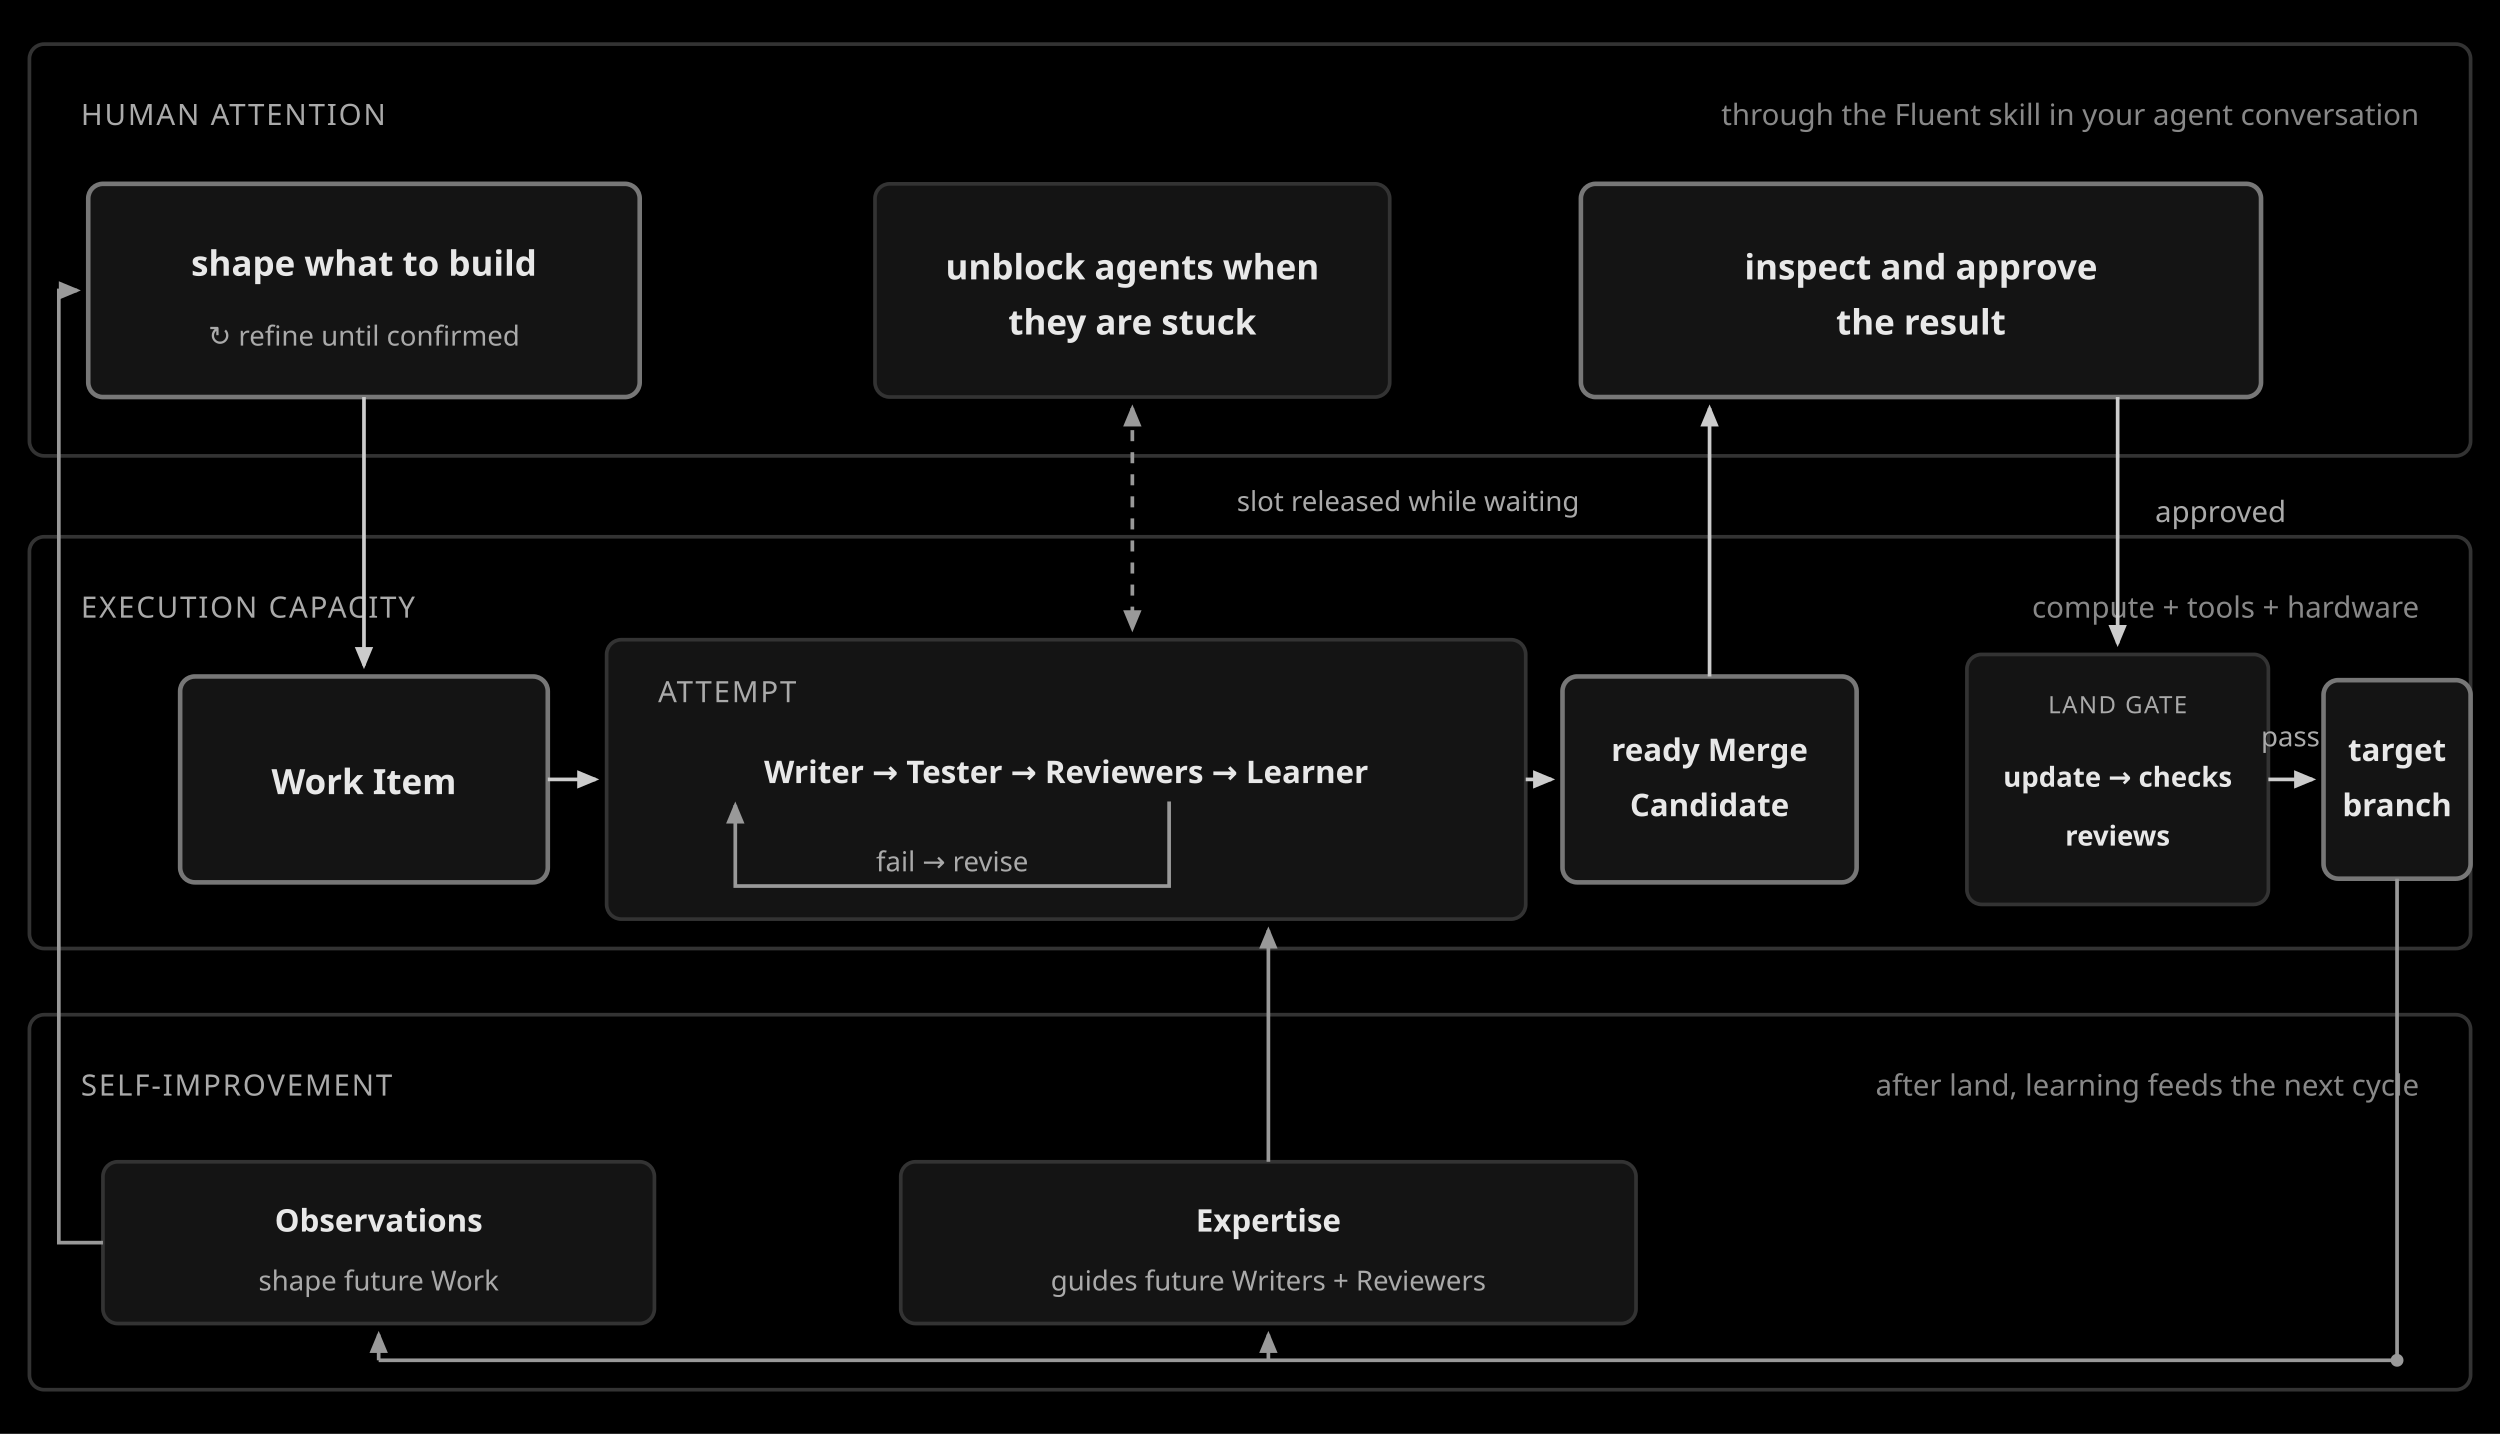
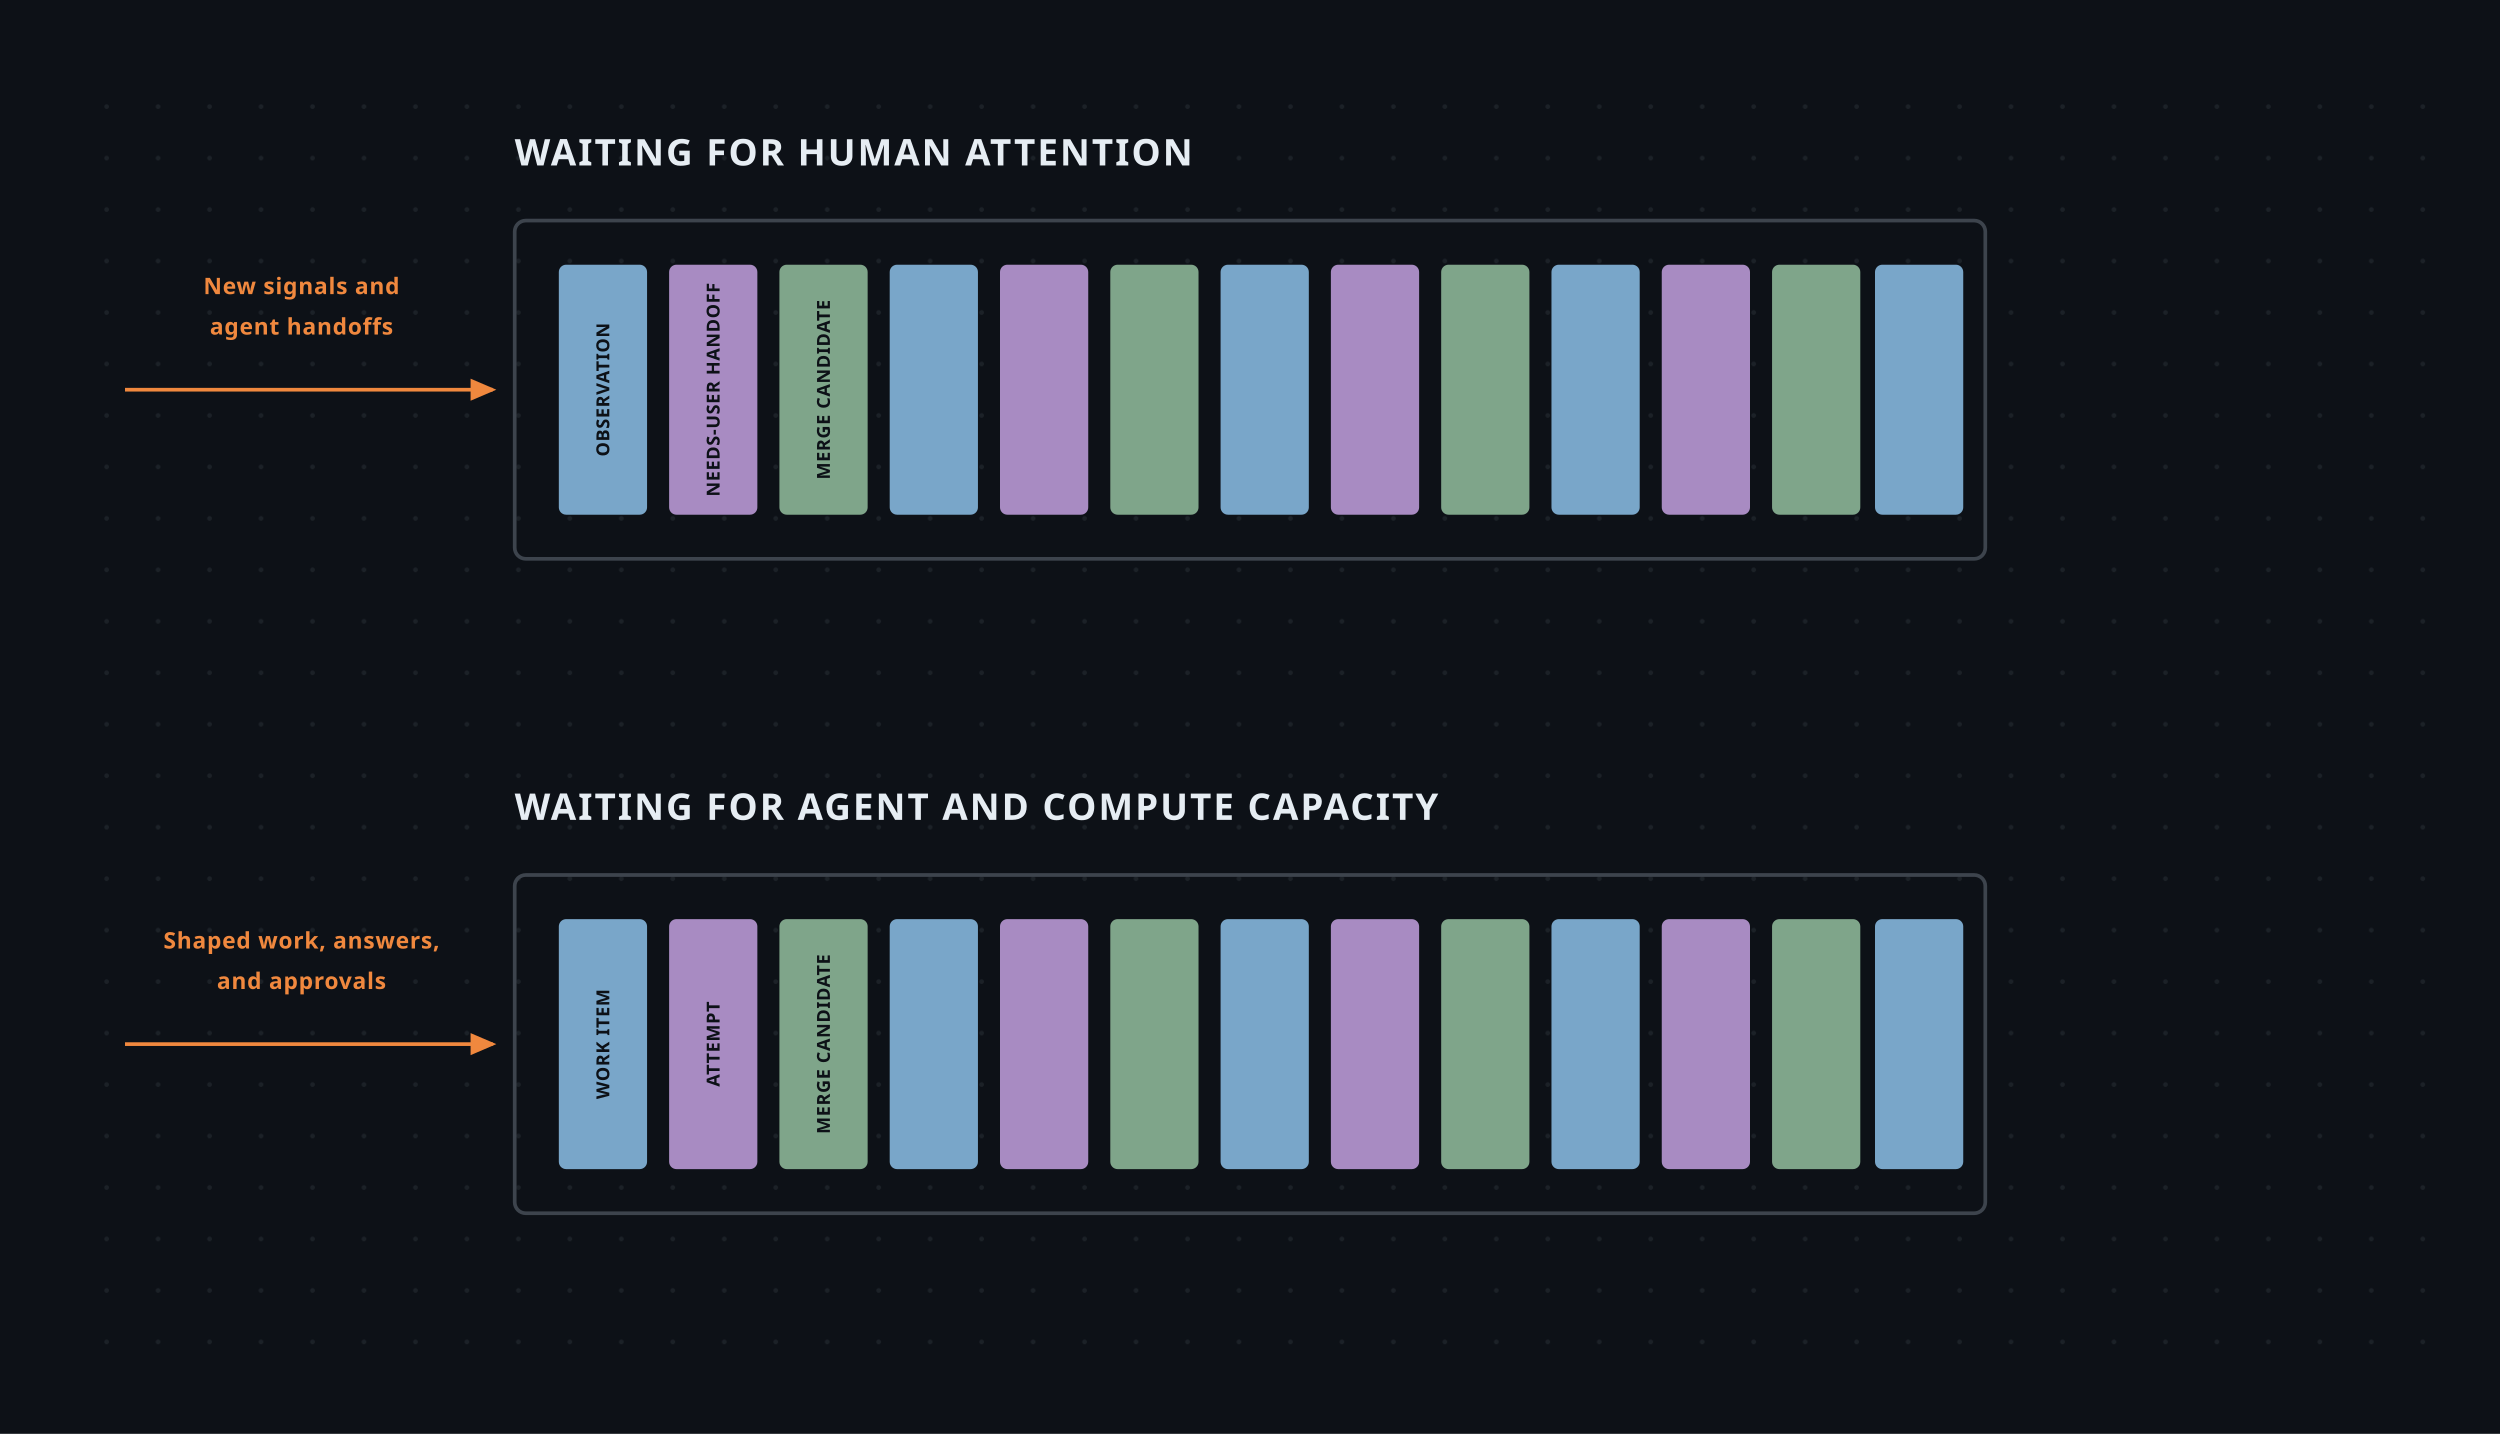
<svg xmlns="http://www.w3.org/2000/svg" viewBox="0 0 680 390" width="680" height="390" font-family="Menlo">
  <defs>
    <style>
-       .lane { stroke: #333; stroke-width: 1; fill: #000000; }
-       .box { stroke: #333; stroke-width: 1; fill: #141414; }
-       .principal { stroke: #777; stroke-width: 1.25; fill: #141414; }
-       .title { fill: #e8e8e8; font-size: 9.5px; font-weight: 600; text-anchor: middle; }
-       .actor { fill: #e8e8e8; font-size: 8.5px; font-weight: 600; text-anchor: middle; }
-       .gate-text { fill: #e8e8e8; font-size: 7.5px; font-weight: 600; text-anchor: middle; }
-       .text { fill: #aaa; font-size: 8px; text-anchor: middle; }
-       .subtext { fill: #aaa; font-size: 7.5px; text-anchor: middle; }
-       .tiny-title { fill: #aaa; font-size: 6.5px; text-anchor: middle; letter-spacing: 0.4px; }
-       .lane-title { fill: #aaa; font-size: 8px; text-anchor: start; letter-spacing: 0.5px; }
-       .lane-note { fill: #888; font-size: 8px; text-anchor: end; }
-       .arrow { stroke: #cccccc; stroke-width: 1; fill: none; marker-end: url(#arrowhead); }
-       .return { stroke: #999; stroke-width: 1; fill: none; marker-end: url(#muted-arrowhead); }
-       .exchange { stroke: #999; stroke-width: 1; stroke-dasharray: 3 3; fill: none; marker-start: url(#muted-arrowhead); marker-end: url(#muted-arrowhead); }
-       .feedback { stroke: #999; stroke-width: 1; fill: none; }
+       .queue-frame { fill: none; stroke: #3D444D; stroke-width: 1; }
+       .ticket-work { fill: #79A6C9; }
+       .ticket-input { fill: #A88BC2; }
+       .ticket-change { fill: #7FA58A; }
+       .lane-title { fill: #E6EDF3; font-size: 10px; font-weight: 600; letter-spacing: 0.55px; }
+       .ticket-label { fill: #0D1117; font-size: 4.9px; font-weight: 600; letter-spacing: 0.18px; text-anchor: middle; dominant-baseline: middle; }
+       .flow-label { fill: #F0883E; font-size: 6.2px; font-weight: 600; letter-spacing: 0.2px; text-anchor: middle; }
+       .connector { fill: none; stroke: #F0883E; stroke-width: 1; marker-end: url(#arrowhead); }
    </style>
-     <marker id="arrowhead" markerWidth="6" markerHeight="5" refX="5" refY="2.5" orient="auto">
-       <polygon points="0 0, 6 2.5, 0 5" fill="#cccccc" />
+     <marker id="arrowhead" markerWidth="7" markerHeight="6" refX="6" refY="3" orient="auto">
+       <path d="M0 0 L7 3 L0 6 Z" fill="#F0883E" />
    </marker>
-     <marker id="muted-arrowhead" markerWidth="6" markerHeight="5" refX="5" refY="2.5" orient="auto-start-reverse">
-       <polygon points="0 0, 6 2.5, 0 5" fill="#999" />
-     </marker>
+     <pattern id="dot-grid" width="14" height="14" patternUnits="userSpaceOnUse">
+       <circle cx="1" cy="1" r="0.65" fill="#30363D" opacity="0.42" />
+     </pattern>
  </defs>
-   <rect x="0" y="0" width="680" height="390" fill="#000000" />
-   <rect x="8" y="12" width="664" height="112" rx="4" class="lane" />
-   <text x="22" y="34" class="lane-title">HUMAN ATTENTION</text>
-   <text x="658" y="34" class="lane-note">through the Fluent skill in your agent conversation</text>
-   <rect x="24" y="50" width="150" height="58" rx="4" class="principal" />
-   <text x="99" y="75" class="title">shape what to build</text>
-   <text x="99" y="94" class="subtext">↻ refine until confirmed</text>
-   <rect x="238" y="50" width="140" height="58" rx="4" class="box" />
-   <text x="308" y="76" class="title">unblock agents when</text>
-   <text x="308" y="91" class="title">they are stuck</text>
-   <rect x="430" y="50" width="185" height="58" rx="4" class="principal" />
-   <text x="522.5" y="76" class="title">inspect and approve</text>
-   <text x="522.5" y="91" class="title">the result</text>
-   <rect x="8" y="146" width="664" height="112" rx="4" class="lane" />
-   <text x="22" y="168" class="lane-title">EXECUTION CAPACITY</text>
-   <text x="658" y="168" class="lane-note">compute + tools + hardware</text>
-   <rect x="49" y="184" width="100" height="56" rx="4" class="principal" />
-   <text x="99" y="216" class="title">Work Item</text>
-   <rect x="165" y="174" width="250" height="76" rx="4" class="box" />
-   <text x="179" y="191" class="lane-title">ATTEMPT</text>
-   <text x="290" y="213" class="actor">Writer → Tester → Reviewers → Learner</text>
-   <path d="M318 218 V241 H200 V219" class="return" />
-   <text x="259" y="237" class="subtext">fail → revise</text>
-   <rect x="425" y="184" width="80" height="56" rx="4" class="principal" />
-   <text x="465" y="207" class="actor">ready Merge</text>
-   <text x="465" y="222" class="actor">Candidate</text>
-   <rect x="535" y="178" width="82" height="68" rx="4" class="box" />
-   <text x="576" y="194" class="tiny-title">LAND GATE</text>
-   <text x="576" y="214" class="gate-text">update → checks</text>
-   <text x="576" y="230" class="gate-text">reviews</text>
-   <rect x="632" y="185" width="40" height="54" rx="4" class="principal" />
-   <text x="652" y="207" class="actor">target</text>
-   <text x="652" y="222" class="actor">branch</text>
-   <line x1="99" y1="108" x2="99" y2="181" class="arrow" />
-   <line x1="149" y1="212" x2="162" y2="212" class="arrow" />
-   <line x1="415" y1="212" x2="422" y2="212" class="arrow" />
-   <line x1="465" y1="184" x2="465" y2="111" class="arrow" />
-   <line x1="576" y1="108" x2="576" y2="175" class="arrow" />
-   <text x="604" y="142" class="text">approved</text>
-   <line x1="617" y1="212" x2="629" y2="212" class="arrow" />
-   <text x="623" y="203" class="subtext">pass</text>
-   <line x1="308" y1="111" x2="308" y2="171" class="exchange" />
-   <text x="383" y="139" class="subtext">slot released while waiting</text>
-   <rect x="8" y="276" width="664" height="102" rx="4" class="lane" />
-   <text x="22" y="298" class="lane-title">SELF-IMPROVEMENT</text>
-   <text x="658" y="298" class="lane-note">after land, learning feeds the next cycle</text>
-   <rect x="28" y="316" width="150" height="44" rx="4" class="box" />
-   <text x="103" y="335" class="actor">Observations</text>
-   <text x="103" y="351" class="subtext">shape future Work</text>
-   <rect x="245" y="316" width="200" height="44" rx="4" class="box" />
-   <text x="345" y="335" class="actor">Expertise</text>
-   <text x="345" y="351" class="subtext">guides future Writers + Reviewers</text>
-   <path d="M652 239 V370 H103" class="feedback" />
-   <circle cx="652" cy="370" r="1.75" fill="#999" />
-   <path d="M103 370 V363" class="return" />
-   <path d="M345 370 V363" class="return" />
-   <path d="M28 338 H16 V79 H21" class="return" />
-   <path d="M345 316 V253" class="return" />
+   <rect x="0" y="0" width="680" height="390" fill="#0D1117" />
+   <rect x="18" y="18" width="644" height="354" fill="url(#dot-grid)" />
+   <text x="140" y="45" class="lane-title">WAITING FOR HUMAN ATTENTION</text>
+   <text x="82" y="80" class="flow-label">New signals and</text>
+   <text x="82" y="91" class="flow-label">agent handoffs</text>
+   <line x1="34" y1="106" x2="134" y2="106" class="connector" />
+   <rect x="140" y="60" width="400" height="92" rx="3" class="queue-frame" />
+   <rect x="152" y="72" width="24" height="68" rx="2" class="ticket-work" />
+   <text x="164" y="106" class="ticket-label" transform="rotate(-90 164 106)">OBSERVATION</text>
+   <rect x="182" y="72" width="24" height="68" rx="2" class="ticket-input" />
+   <text x="194" y="106" class="ticket-label" transform="rotate(-90 194 106)">NEEDS-USER HANDOFF</text>
+   <rect x="212" y="72" width="24" height="68" rx="2" class="ticket-change" />
+   <text x="224" y="106" class="ticket-label" transform="rotate(-90 224 106)">MERGE CANDIDATE</text>
+   <rect x="242" y="72" width="24" height="68" rx="2" class="ticket-work" />
+   <rect x="272" y="72" width="24" height="68" rx="2" class="ticket-input" />
+   <rect x="302" y="72" width="24" height="68" rx="2" class="ticket-change" />
+   <rect x="332" y="72" width="24" height="68" rx="2" class="ticket-work" />
+   <rect x="362" y="72" width="24" height="68" rx="2" class="ticket-input" />
+   <rect x="392" y="72" width="24" height="68" rx="2" class="ticket-change" />
+   <rect x="422" y="72" width="24" height="68" rx="2" class="ticket-work" />
+   <rect x="452" y="72" width="24" height="68" rx="2" class="ticket-input" />
+   <rect x="482" y="72" width="24" height="68" rx="2" class="ticket-change" />
+   <rect x="510" y="72" width="24" height="68" rx="2" class="ticket-work" />
+   <text x="140" y="223" class="lane-title">WAITING FOR AGENT AND COMPUTE CAPACITY</text>
+   <text x="82" y="258" class="flow-label">Shaped work, answers,</text>
+   <text x="82" y="269" class="flow-label">and approvals</text>
+   <line x1="34" y1="284" x2="134" y2="284" class="connector" />
+   <rect x="140" y="238" width="400" height="92" rx="3" class="queue-frame" />
+   <rect x="152" y="250" width="24" height="68" rx="2" class="ticket-work" />
+   <text x="164" y="284" class="ticket-label" transform="rotate(-90 164 284)">WORK ITEM</text>
+   <rect x="182" y="250" width="24" height="68" rx="2" class="ticket-input" />
+   <text x="194" y="284" class="ticket-label" transform="rotate(-90 194 284)">ATTEMPT</text>
+   <rect x="212" y="250" width="24" height="68" rx="2" class="ticket-change" />
+   <text x="224" y="284" class="ticket-label" transform="rotate(-90 224 284)">MERGE CANDIDATE</text>
+   <rect x="242" y="250" width="24" height="68" rx="2" class="ticket-work" />
+   <rect x="272" y="250" width="24" height="68" rx="2" class="ticket-input" />
+   <rect x="302" y="250" width="24" height="68" rx="2" class="ticket-change" />
+   <rect x="332" y="250" width="24" height="68" rx="2" class="ticket-work" />
+   <rect x="362" y="250" width="24" height="68" rx="2" class="ticket-input" />
+   <rect x="392" y="250" width="24" height="68" rx="2" class="ticket-change" />
+   <rect x="422" y="250" width="24" height="68" rx="2" class="ticket-work" />
+   <rect x="452" y="250" width="24" height="68" rx="2" class="ticket-input" />
+   <rect x="482" y="250" width="24" height="68" rx="2" class="ticket-change" />
+   <rect x="510" y="250" width="24" height="68" rx="2" class="ticket-work" />
</svg>
